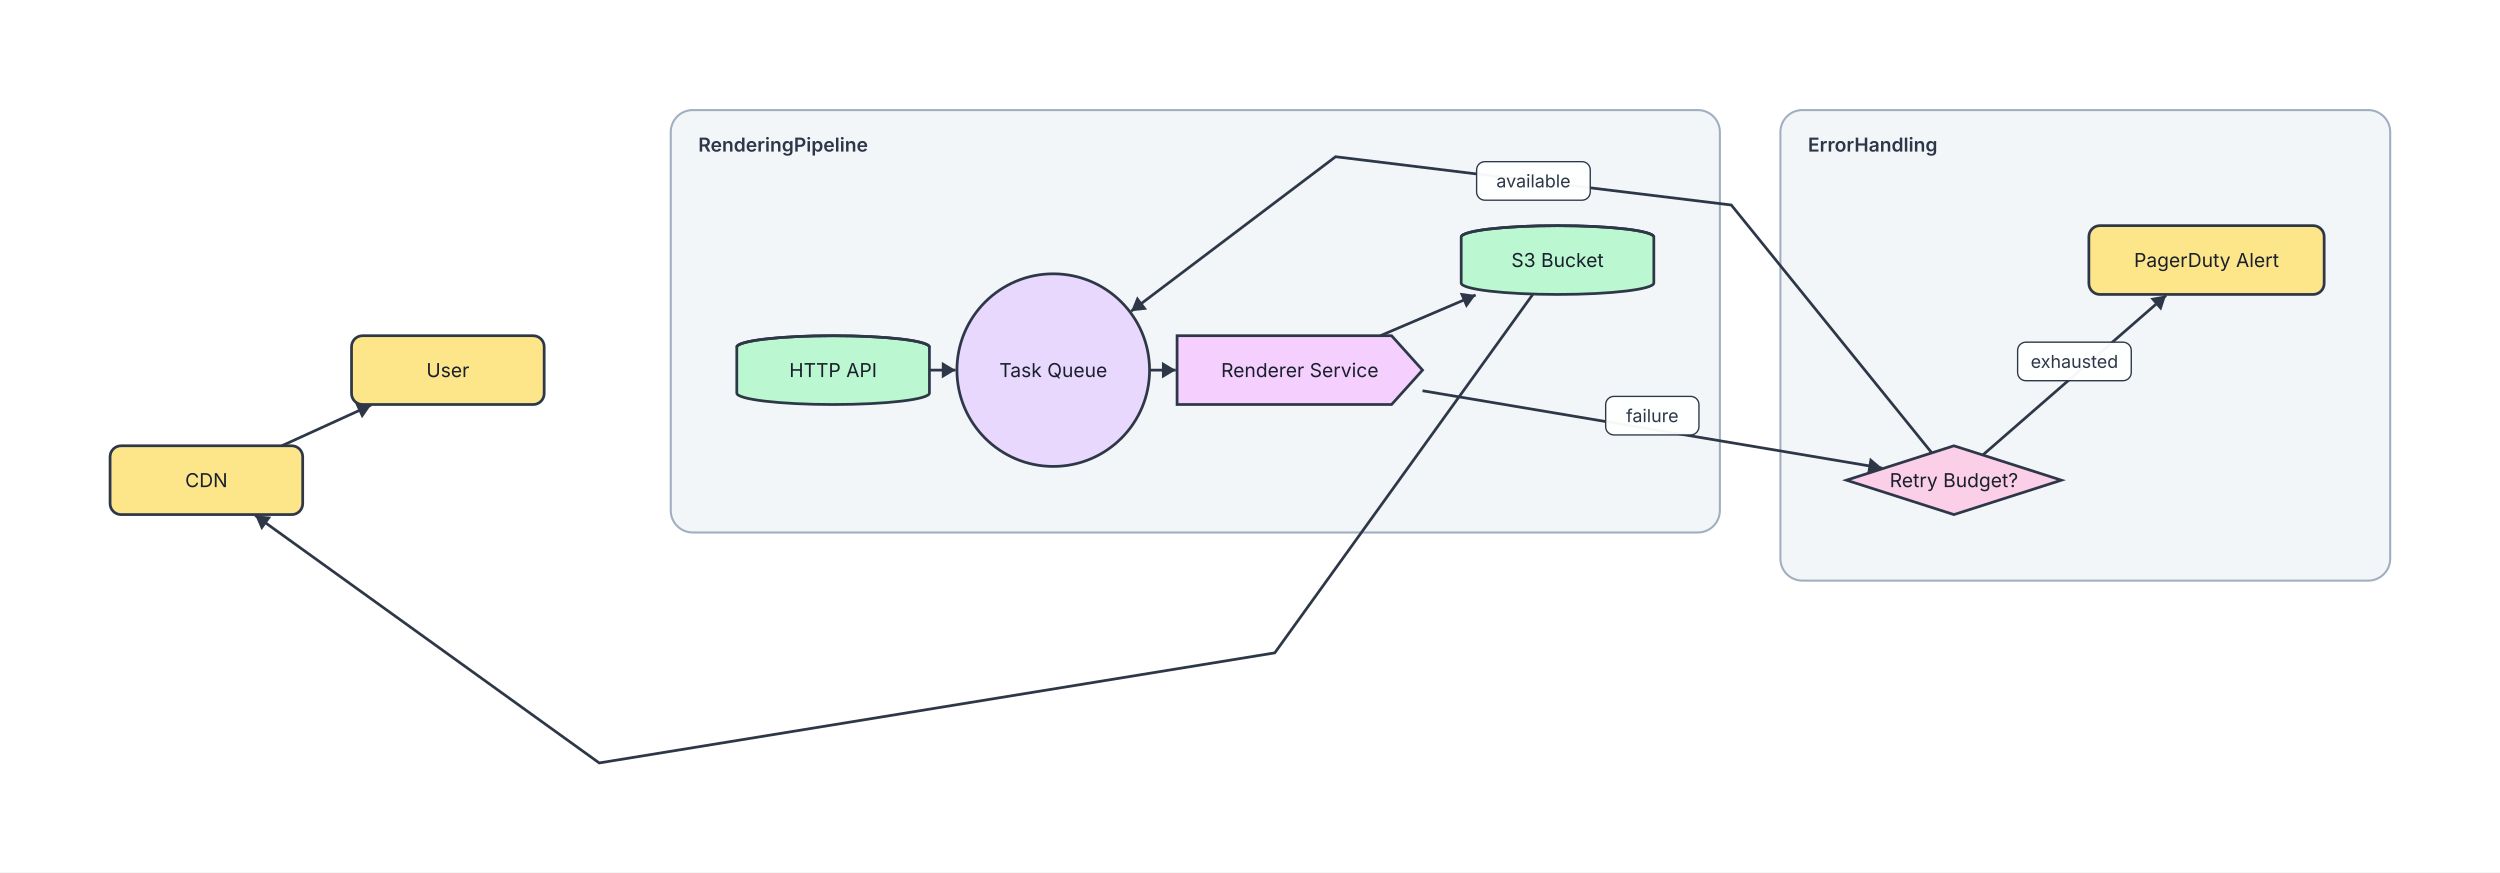
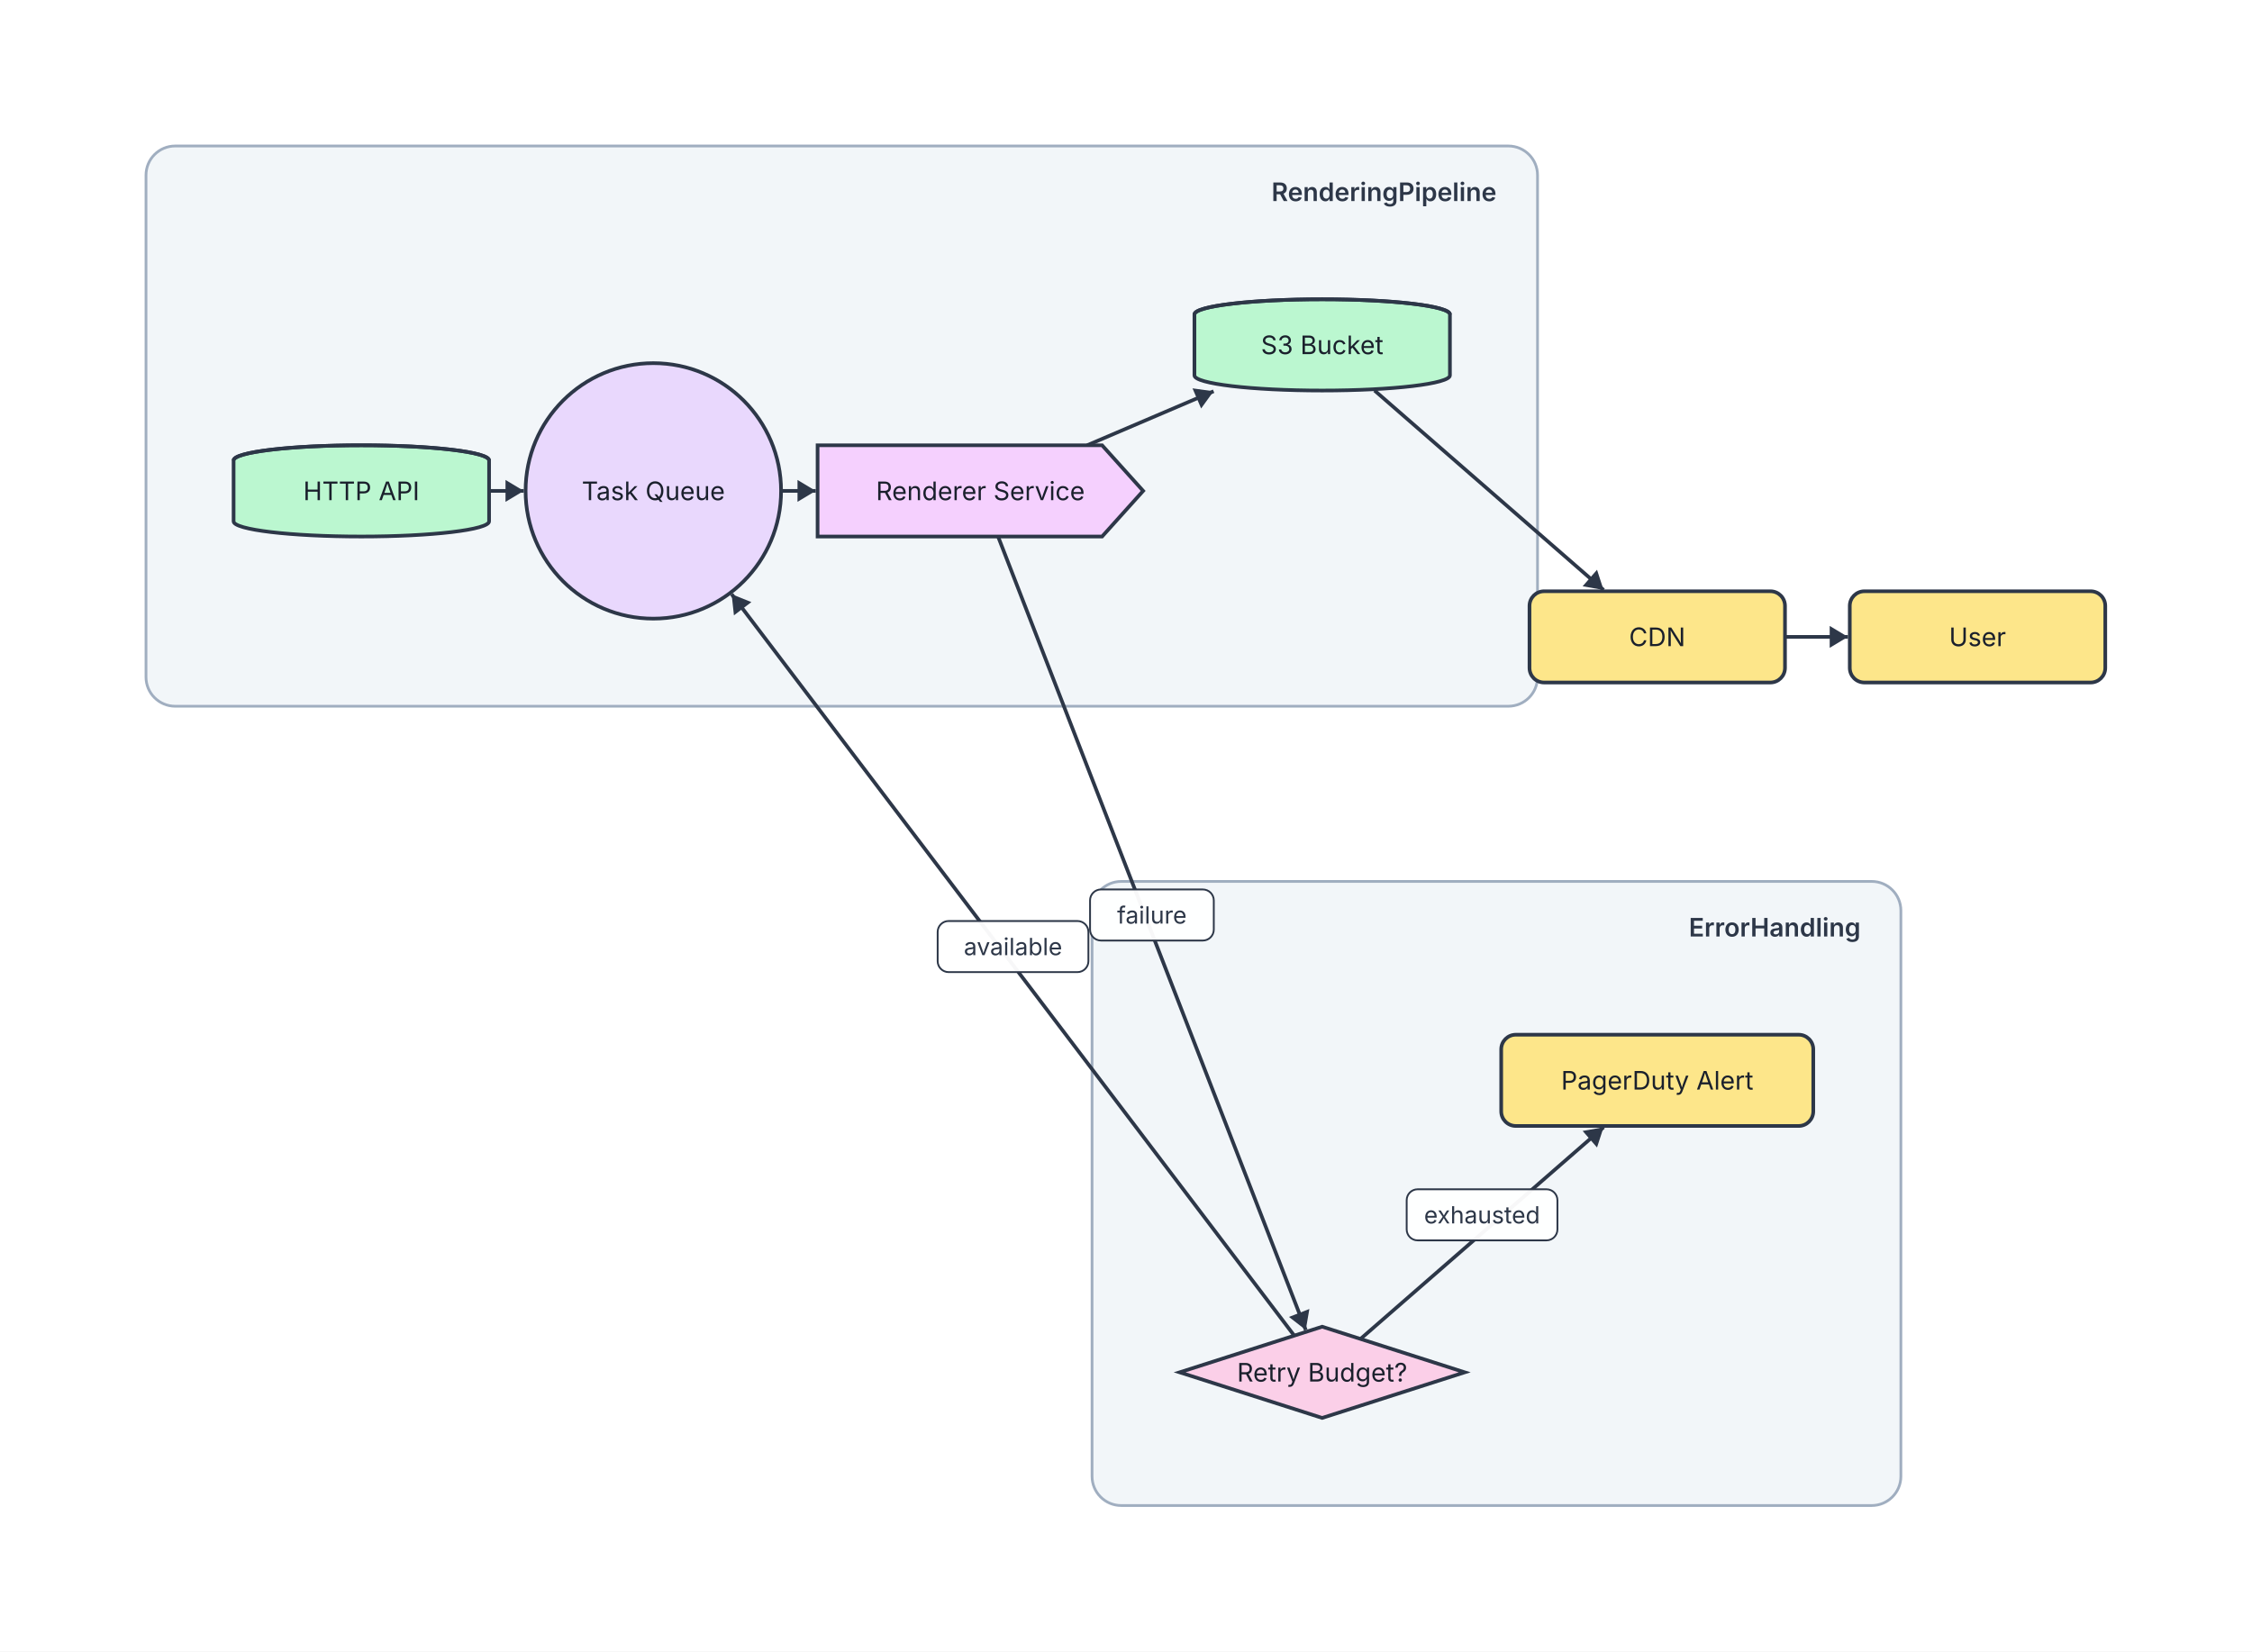
- <svg xmlns="http://www.w3.org/2000/svg" width="1817" height="634" viewBox="0 0 1817 634" font-family="Inter, system-ui, sans-serif">
+ <svg xmlns="http://www.w3.org/2000/svg" width="1234" height="905" viewBox="0 0 1234 905" font-family="Inter, system-ui, sans-serif">
  <defs>
    <marker id="arrow-end" markerWidth="8" markerHeight="8" refX="6" refY="4" orient="auto" markerUnits="strokeWidth">
      <path d="M1,1 L6,4 L1,7 z" fill="context-stroke" />
    </marker>
    <marker id="arrow-start" markerWidth="8" markerHeight="8" refX="2" refY="4" orient="auto" markerUnits="strokeWidth">
      <path d="M7,1 L2,4 L7,7 z" fill="context-stroke" />
    </marker>
  </defs>
  <rect width="100%" height="100%" fill="white" />
  <g class="subgraph" data-id="RenderingPipeline">
-     <rect x="487.5" y="80.0" width="762.5" height="307.0" rx="16" ry="16" fill="#edf2f7" fill-opacity="0.7" stroke="#a0aec0" stroke-width="1.5" />
-     <text x="507.5" y="100.0" fill="#2d3748" font-size="14" font-weight="600" text-anchor="start" dominant-baseline="hanging">RenderingPipeline</text>
+     <rect x="80.0" y="80.0" width="762.5" height="307.0" rx="16" ry="16" fill="#edf2f7" fill-opacity="0.7" stroke="#a0aec0" stroke-width="1.5" />
+     <text x="696.7" y="100.0" fill="#2d3748" font-size="14" font-weight="600" text-anchor="start" dominant-baseline="hanging">RenderingPipeline</text>
  </g>
  <g class="subgraph" data-id="ErrorHandling">
-     <rect x="1294.0" y="80.0" width="443.2" height="342.0" rx="16" ry="16" fill="#edf2f7" fill-opacity="0.7" stroke="#a0aec0" stroke-width="1.5" />
-     <text x="1314.0" y="100.0" fill="#2d3748" font-size="14" font-weight="600" text-anchor="start" dominant-baseline="hanging">ErrorHandling</text>
+     <rect x="598.4" y="483.0" width="443.2" height="342.0" rx="16" ry="16" fill="#edf2f7" fill-opacity="0.7" stroke="#a0aec0" stroke-width="1.5" />
+     <text x="925.4" y="503.0" fill="#2d3748" font-size="14" font-weight="600" text-anchor="start" dominant-baseline="hanging">ErrorHandling</text>
  </g>
  <g class="edge" data-id="API --&gt; Queue">
-     <line x1="675.5" y1="269.0" x2="694.5" y2="269.0" stroke="#2d3748" stroke-width="2" marker-end="url(#arrow-end)" />
+     <line x1="268.0" y1="269.0" x2="287.0" y2="269.0" stroke="#2d3748" stroke-width="2" marker-end="url(#arrow-end)" />
  </g>
  <g class="edge" data-id="Queue --&gt; Renderer">
-     <line x1="835.5" y1="269.0" x2="854.5" y2="269.0" stroke="#2d3748" stroke-width="2" marker-end="url(#arrow-end)" />
+     <line x1="428.0" y1="269.0" x2="447.0" y2="269.0" stroke="#2d3748" stroke-width="2" marker-end="url(#arrow-end)" />
  </g>
  <g class="edge" data-id="Renderer --&gt; Storage">
-     <line x1="1003.2" y1="244.0" x2="1072.5" y2="214.4" stroke="#2d3748" stroke-width="2" marker-end="url(#arrow-end)" />
+     <line x1="595.7" y1="244.0" x2="665.0" y2="214.4" stroke="#2d3748" stroke-width="2" marker-end="url(#arrow-end)" />
  </g>
  <g class="edge" data-id="Renderer --&gt; Retry">
-     <line x1="1033.9" y1="284.0" x2="1367.9" y2="340.2" stroke="#2d3748" stroke-width="2" marker-end="url(#arrow-end)" />
+     <line x1="546.9" y1="294.0" x2="715.5" y2="728.8" stroke="#2d3748" stroke-width="2" marker-end="url(#arrow-end)" />
    <g pointer-events="none">
-       <rect x="1167.0" y="288.1" width="67.8" height="28.0" rx="6" ry="6" fill="white" fill-opacity="0.96" stroke="#2d3748" stroke-width="1" />
-       <text x="1200.9" y="302.1" fill="#2d3748" font-size="13" text-anchor="middle" dominant-baseline="middle" xml:space="preserve">failure</text>
+       <rect x="597.3" y="487.4" width="67.8" height="28.0" rx="6" ry="6" fill="white" fill-opacity="0.96" stroke="#2d3748" stroke-width="1" />
+       <text x="631.2" y="501.4" fill="#2d3748" font-size="13" text-anchor="middle" dominant-baseline="middle" xml:space="preserve">failure</text>
    </g>
  </g>
  <g class="edge" data-id="Retry --&gt; Alert">
-     <line x1="1441.1" y1="330.7" x2="1574.3" y2="214.7" stroke="#2d3748" stroke-width="2" marker-end="url(#arrow-end)" />
+     <line x1="745.5" y1="733.7" x2="878.7" y2="617.7" stroke="#2d3748" stroke-width="2" marker-end="url(#arrow-end)" />
    <g pointer-events="none">
-       <rect x="1466.4" y="248.7" width="82.6" height="28.0" rx="6" ry="6" fill="white" fill-opacity="0.96" stroke="#2d3748" stroke-width="1" />
-       <text x="1507.7" y="262.7" fill="#2d3748" font-size="13" text-anchor="middle" dominant-baseline="middle" xml:space="preserve">exhausted</text>
+       <rect x="770.8" y="651.7" width="82.6" height="28.0" rx="6" ry="6" fill="white" fill-opacity="0.96" stroke="#2d3748" stroke-width="1" />
+       <text x="812.1" y="665.7" fill="#2d3748" font-size="13" text-anchor="middle" dominant-baseline="middle" xml:space="preserve">exhausted</text>
    </g>
  </g>
  <g class="edge" data-id="Retry --&gt; Queue">
-     <polyline points="1404.0,329.1 1258.3,149.0 1114.5,131.5 970.7,113.9 822.1,226.2" fill="none" stroke="#2d3748" stroke-width="2" marker-end="url(#arrow-end)" />
+     <line x1="709.2" y1="731.9" x2="400.9" y2="325.6" stroke="#2d3748" stroke-width="2" marker-end="url(#arrow-end)" />
    <g pointer-events="none">
-       <rect x="1073.2" y="117.5" width="82.6" height="28.0" rx="6" ry="6" fill="white" fill-opacity="0.96" stroke="#2d3748" stroke-width="1" />
-       <text x="1114.5" y="131.5" fill="#2d3748" font-size="13" text-anchor="middle" dominant-baseline="middle" xml:space="preserve">available</text>
+       <rect x="513.8" y="504.7" width="82.6" height="28.0" rx="6" ry="6" fill="white" fill-opacity="0.96" stroke="#2d3748" stroke-width="1" />
+       <text x="555.1" y="518.7" fill="#2d3748" font-size="13" text-anchor="middle" dominant-baseline="middle" xml:space="preserve">available</text>
    </g>
  </g>
  <g class="edge" data-id="Storage --&gt; CDN">
-     <polyline points="1114.0,214.0 926.5,474.5 681.0,514.5 435.5,554.5 185.5,374.6" fill="none" stroke="#2d3748" stroke-width="2" marker-end="url(#arrow-end)" />
+     <line x1="753.2" y1="214.0" x2="878.7" y2="323.3" stroke="#2d3748" stroke-width="2" marker-end="url(#arrow-end)" />
  </g>
  <g class="edge" data-id="CDN --&gt; User">
-     <line x1="204.8" y1="324.0" x2="269.7" y2="294.4" stroke="#2d3748" stroke-width="2" marker-end="url(#arrow-end)" />
+     <line x1="978.1" y1="349.0" x2="1012.6" y2="349.0" stroke="#2d3748" stroke-width="2" marker-end="url(#arrow-end)" />
  </g>
  <g class="node" data-id="API">
-     <path d="M535.5,252.3 A70.0,8.3 0 0 1 675.5,252.3 L675.5,285.7 A70.0,8.3 0 0 1 535.5,285.7 Z" fill="#bbf7d0" stroke="#2d3748" stroke-width="2" />
-     <path d="M535.5,252.3 A70.0,8.3 0 0 1 675.5,252.3" fill="none" stroke="#2d3748" stroke-width="2" />
-     <text x="605.5" y="269.0" fill="#1a202c" font-size="14" text-anchor="middle" dominant-baseline="middle">HTTP API</text>
+     <path d="M128.0,252.3 A70.0,8.3 0 0 1 268.0,252.3 L268.0,285.7 A70.0,8.3 0 0 1 128.0,285.7 Z" fill="#bbf7d0" stroke="#2d3748" stroke-width="2" />
+     <path d="M128.0,252.3 A70.0,8.3 0 0 1 268.0,252.3" fill="none" stroke="#2d3748" stroke-width="2" />
+     <text x="198.0" y="269.0" fill="#1a202c" font-size="14" text-anchor="middle" dominant-baseline="middle">HTTP API</text>
  </g>
  <g class="node" data-id="Queue">
-     <ellipse cx="765.5" cy="269.0" rx="70.0" ry="70.0" fill="#e9d8fd" stroke="#2d3748" stroke-width="2" />
-     <text x="765.5" y="269.0" fill="#1a202c" font-size="14" text-anchor="middle" dominant-baseline="middle">Task Queue</text>
+     <ellipse cx="358.0" cy="269.0" rx="70.0" ry="70.0" fill="#e9d8fd" stroke="#2d3748" stroke-width="2" />
+     <text x="358.0" y="269.0" fill="#1a202c" font-size="14" text-anchor="middle" dominant-baseline="middle">Task Queue</text>
  </g>
  <g class="node" data-id="Renderer">
-     <polygon points="855.5,244.0 1011.4,244.0 1033.9,269.0 1011.4,294.0 855.5,294.0" fill="#f5d0fe" stroke="#2d3748" stroke-width="2" />
-     <text x="944.7" y="269.0" fill="#1a202c" font-size="14" text-anchor="middle" dominant-baseline="middle">Renderer Service</text>
+     <polygon points="448.0,244.0 603.9,244.0 626.4,269.0 603.9,294.0 448.0,294.0" fill="#f5d0fe" stroke="#2d3748" stroke-width="2" />
+     <text x="537.2" y="269.0" fill="#1a202c" font-size="14" text-anchor="middle" dominant-baseline="middle">Renderer Service</text>
  </g>
  <g class="node" data-id="Storage">
-     <path d="M1062.0,172.3 A70.0,8.3 0 0 1 1202.0,172.3 L1202.0,205.7 A70.0,8.3 0 0 1 1062.0,205.7 Z" fill="#bbf7d0" stroke="#2d3748" stroke-width="2" />
-     <path d="M1062.0,172.3 A70.0,8.3 0 0 1 1202.0,172.3" fill="none" stroke="#2d3748" stroke-width="2" />
-     <text x="1132.0" y="189.0" fill="#1a202c" font-size="14" text-anchor="middle" dominant-baseline="middle">S3 Bucket</text>
+     <path d="M654.5,172.3 A70.0,8.3 0 0 1 794.5,172.3 L794.5,205.7 A70.0,8.3 0 0 1 654.5,205.7 Z" fill="#bbf7d0" stroke="#2d3748" stroke-width="2" />
+     <path d="M654.5,172.3 A70.0,8.3 0 0 1 794.5,172.3" fill="none" stroke="#2d3748" stroke-width="2" />
+     <text x="724.5" y="189.0" fill="#1a202c" font-size="14" text-anchor="middle" dominant-baseline="middle">S3 Bucket</text>
  </g>
  <g class="node" data-id="Retry">
-     <polygon points="1420.1,324.0 1498.2,349.0 1420.1,374.0 1342.0,349.0" fill="#fbcfe8" stroke="#2d3748" stroke-width="2" />
-     <text x="1420.1" y="349.0" fill="#1a202c" font-size="14" text-anchor="middle" dominant-baseline="middle">Retry Budget?</text>
+     <polygon points="724.5,727.0 802.6,752.0 724.5,777.0 646.4,752.0" fill="#fbcfe8" stroke="#2d3748" stroke-width="2" />
+     <text x="724.5" y="752.0" fill="#1a202c" font-size="14" text-anchor="middle" dominant-baseline="middle">Retry Budget?</text>
  </g>
  <g class="node" data-id="Alert">
-     <rect x="1518.2" y="164.0" width="171.0" height="50.0" rx="8" ry="8" fill="#fde68a" stroke="#2d3748" stroke-width="2" />
-     <text x="1603.7" y="189.0" fill="#1a202c" font-size="14" text-anchor="middle" dominant-baseline="middle">PagerDuty Alert</text>
+     <rect x="822.6" y="567.0" width="171.0" height="50.0" rx="8" ry="8" fill="#fde68a" stroke="#2d3748" stroke-width="2" />
+     <text x="908.1" y="592.0" fill="#1a202c" font-size="14" text-anchor="middle" dominant-baseline="middle">PagerDuty Alert</text>
  </g>
  <g class="node" data-id="CDN">
-     <rect x="80.0" y="324.0" width="140.0" height="50.0" rx="8" ry="8" fill="#fde68a" stroke="#2d3748" stroke-width="2" />
-     <text x="150.0" y="349.0" fill="#1a202c" font-size="14" text-anchor="middle" dominant-baseline="middle">CDN</text>
+     <rect x="838.1" y="324.0" width="140.0" height="50.0" rx="8" ry="8" fill="#fde68a" stroke="#2d3748" stroke-width="2" />
+     <text x="908.1" y="349.0" fill="#1a202c" font-size="14" text-anchor="middle" dominant-baseline="middle">CDN</text>
  </g>
  <g class="node" data-id="User">
-     <rect x="255.5" y="244.0" width="140.0" height="50.0" rx="8" ry="8" fill="#fde68a" stroke="#2d3748" stroke-width="2" />
-     <text x="325.5" y="269.0" fill="#1a202c" font-size="14" text-anchor="middle" dominant-baseline="middle">User</text>
+     <rect x="1013.6" y="324.0" width="140.0" height="50.0" rx="8" ry="8" fill="#fde68a" stroke="#2d3748" stroke-width="2" />
+     <text x="1083.6" y="349.0" fill="#1a202c" font-size="14" text-anchor="middle" dominant-baseline="middle">User</text>
  </g>
</svg>
